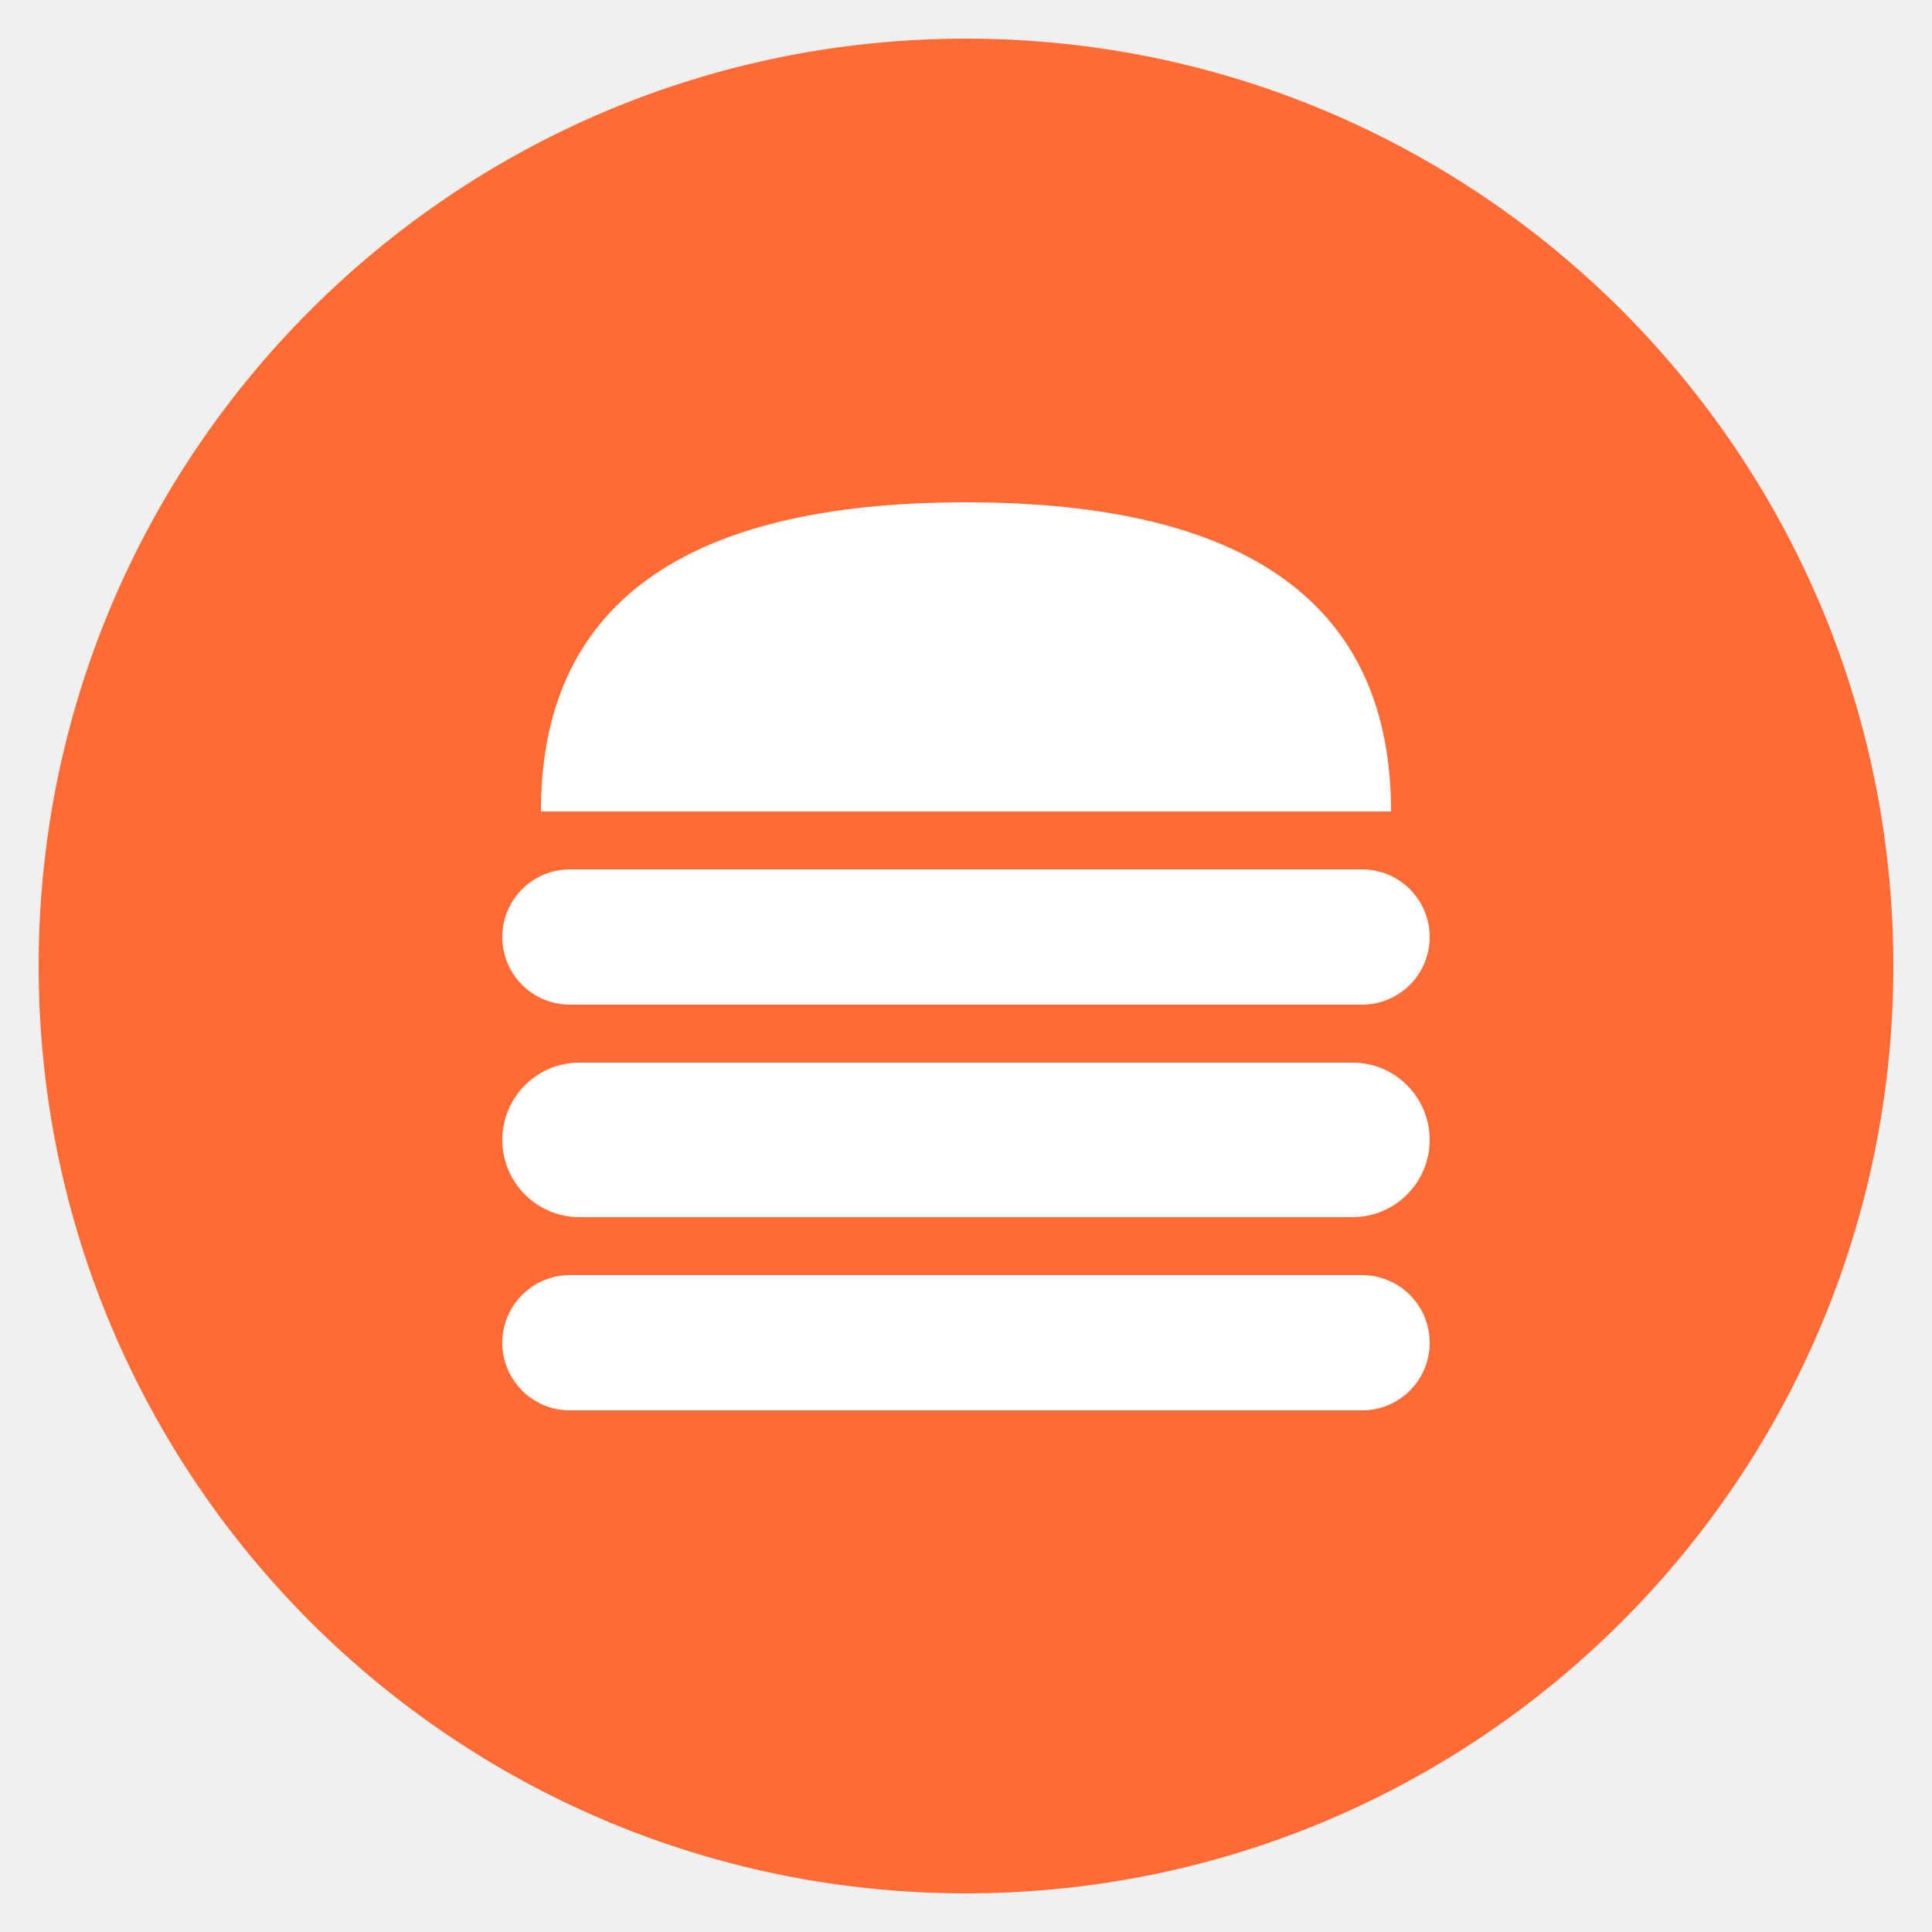
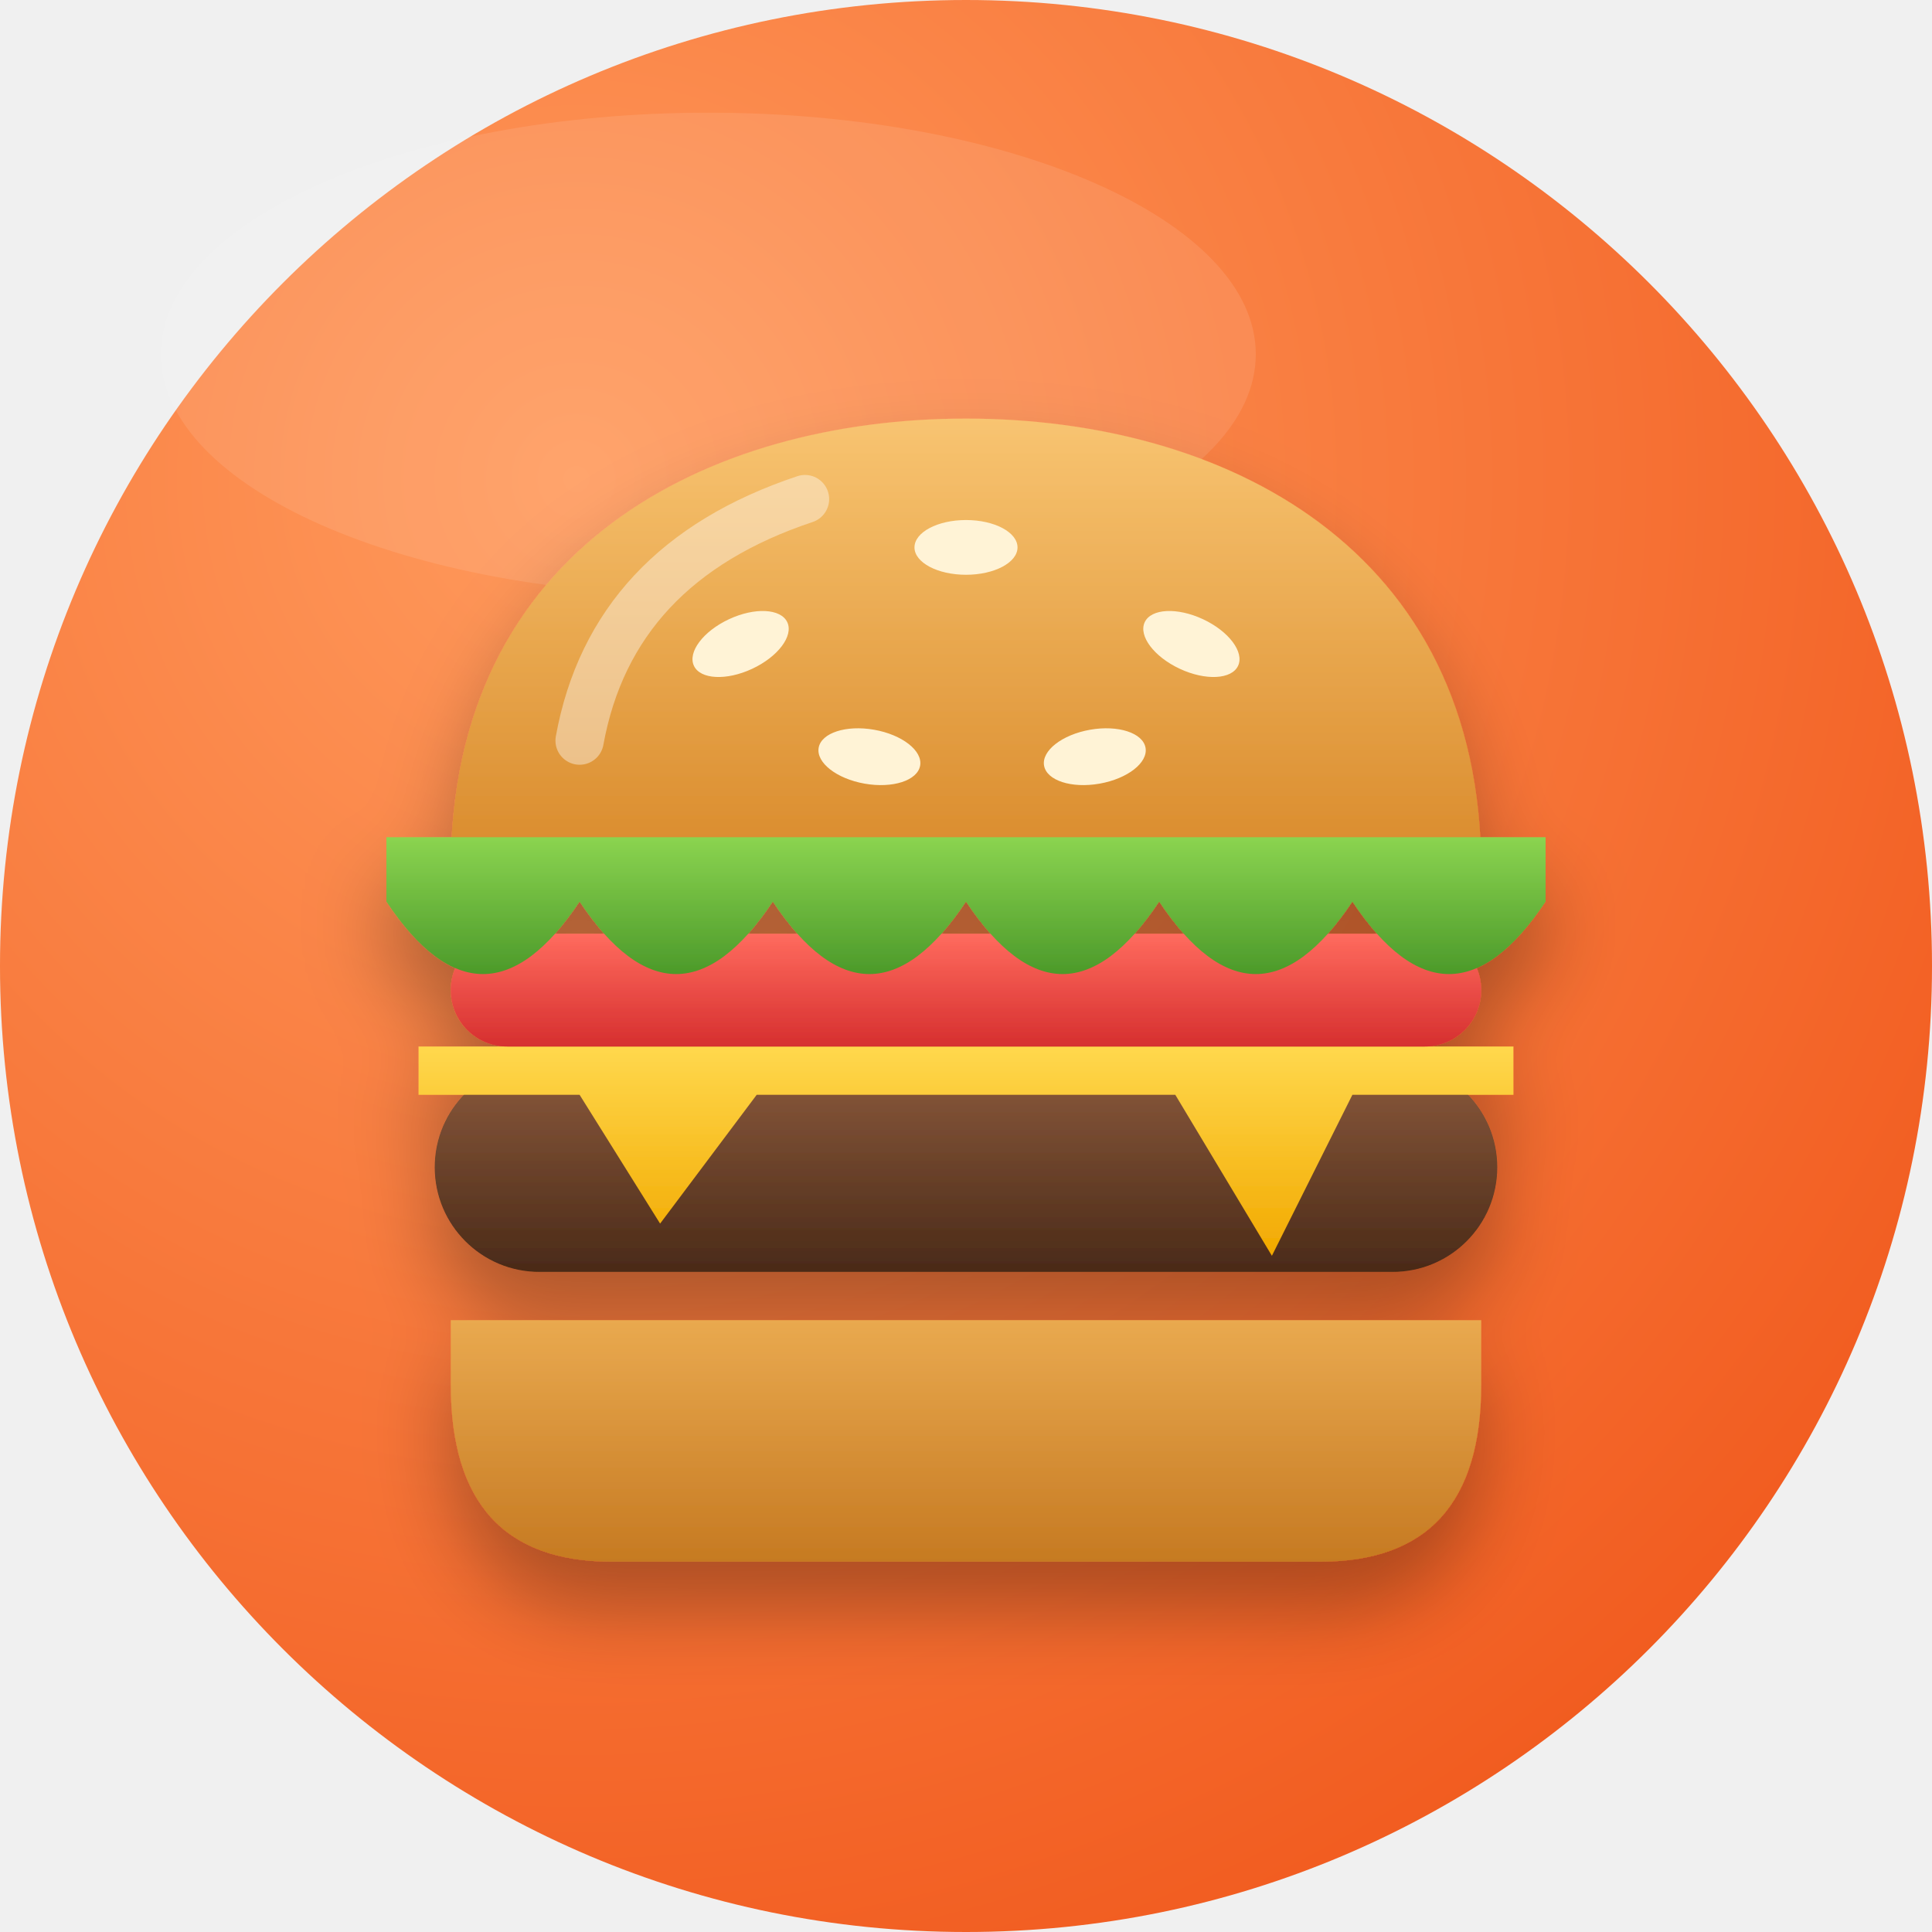
- <svg xmlns="http://www.w3.org/2000/svg" viewBox="0 0 100 100" width="100" height="100">
-   <circle cx="50" cy="50" r="48" fill="#FF6B35" />
-   <g fill="#FFFFFF">
-     <path d="M28 42 Q28 26 50 26 Q72 26 72 42 Z" />
-     <rect x="26" y="45" width="48" height="7" rx="3.5" />
-     <rect x="26" y="55" width="48" height="8" rx="4" />
-     <rect x="26" y="66" width="48" height="7" rx="3.5" />
+ <svg xmlns="http://www.w3.org/2000/svg" viewBox="0 0 120 120" width="120" height="120" role="img" aria-label="Restaurantes e Lanchonetes">
+   <defs>
+     <radialGradient id="restaurantes-bg" cx="30%" cy="25%" r="90%">
+       <stop offset="0" stop-color="#FF9A5C" />
+       <stop offset="1" stop-color="#F0561A" />
+     </radialGradient>
+     <filter id="restaurantes-sh" x="-20%" y="-20%" width="140%" height="150%">
+       <feDropShadow dx="0" dy="3" stdDeviation="2.5" flood-color="#000" flood-opacity=".3" />
+     </filter>
+     <linearGradient id="restaurantes-bun" x1="0" y1="0" x2="0" y2="1">
+       <stop offset="0" stop-color="#F8C471" />
+       <stop offset="1" stop-color="#D98A2B" />
+     </linearGradient>
+     <linearGradient id="restaurantes-bunb" x1="0" y1="0" x2="0" y2="1">
+       <stop offset="0" stop-color="#E9A94F" />
+       <stop offset="1" stop-color="#C67A22" />
+     </linearGradient>
+     <linearGradient id="restaurantes-let" x1="0" y1="0" x2="0" y2="1">
+       <stop offset="0" stop-color="#8BD450" />
+       <stop offset="1" stop-color="#4C9A2A" />
+     </linearGradient>
+     <linearGradient id="restaurantes-tom" x1="0" y1="0" x2="0" y2="1">
+       <stop offset="0" stop-color="#FF6B5E" />
+       <stop offset="1" stop-color="#D62F2F" />
+     </linearGradient>
+     <linearGradient id="restaurantes-pat" x1="0" y1="0" x2="0" y2="1">
+       <stop offset="0" stop-color="#8B5A3C" />
+       <stop offset="1" stop-color="#4A2A18" />
+     </linearGradient>
+     <linearGradient id="restaurantes-che" x1="0" y1="0" x2="0" y2="1">
+       <stop offset="0" stop-color="#FFD84D" />
+       <stop offset="1" stop-color="#F2A900" />
+     </linearGradient>
+   </defs>
+   <circle cx="60" cy="60" r="60" fill="url(#restaurantes-bg)" />
+   <ellipse cx="44" cy="22" rx="34" ry="15" fill="#fff" opacity=".10" />
+   <g filter="url(#restaurantes-sh)">
+     <path d="M28 54 C28 34 44 26 60 26 C76 26 92 34 92 54 Z" fill="url(#restaurantes-bun)" />
+     <path d="M36 46 Q38 35 50 31" stroke="#fff" stroke-opacity=".4" stroke-width="3" fill="none" stroke-linecap="round" />
+     <g fill="#FFF3D6">
+       <ellipse cx="46" cy="40" rx="3.2" ry="1.7" transform="rotate(-25 46 40)" />
+       <ellipse cx="60" cy="34" rx="3.2" ry="1.7" />
+       <ellipse cx="74" cy="40" rx="3.2" ry="1.7" transform="rotate(25 74 40)" />
+       <ellipse cx="54" cy="47" rx="3.2" ry="1.7" transform="rotate(10 54 47)" />
+       <ellipse cx="68" cy="47" rx="3.2" ry="1.7" transform="rotate(-10 68 47)" />
+     </g>
+     <rect x="27" y="66" width="66" height="13" rx="6.5" fill="url(#restaurantes-pat)" />
+     <path d="M26 65 H94 V68 L84 68 L79 78 L73 68 H47 L41 76 L36 68 H26 Z" fill="url(#restaurantes-che)" />
+     <rect x="28" y="58" width="64" height="7" rx="3.5" fill="url(#restaurantes-tom)" />
+     <path d="M24 52 H96 V56 q-6 9 -12 0 q-6 9 -12 0 q-6 9 -12 0 q-6 9 -12 0 q-6 9 -12 0 q-6 9 -12 0 Z" fill="url(#restaurantes-let)" />
+     <path d="M28 82 H92 V86 Q92 97 82 97 H38 Q28 97 28 86 Z" fill="url(#restaurantes-bunb)" />
  </g>
</svg>
